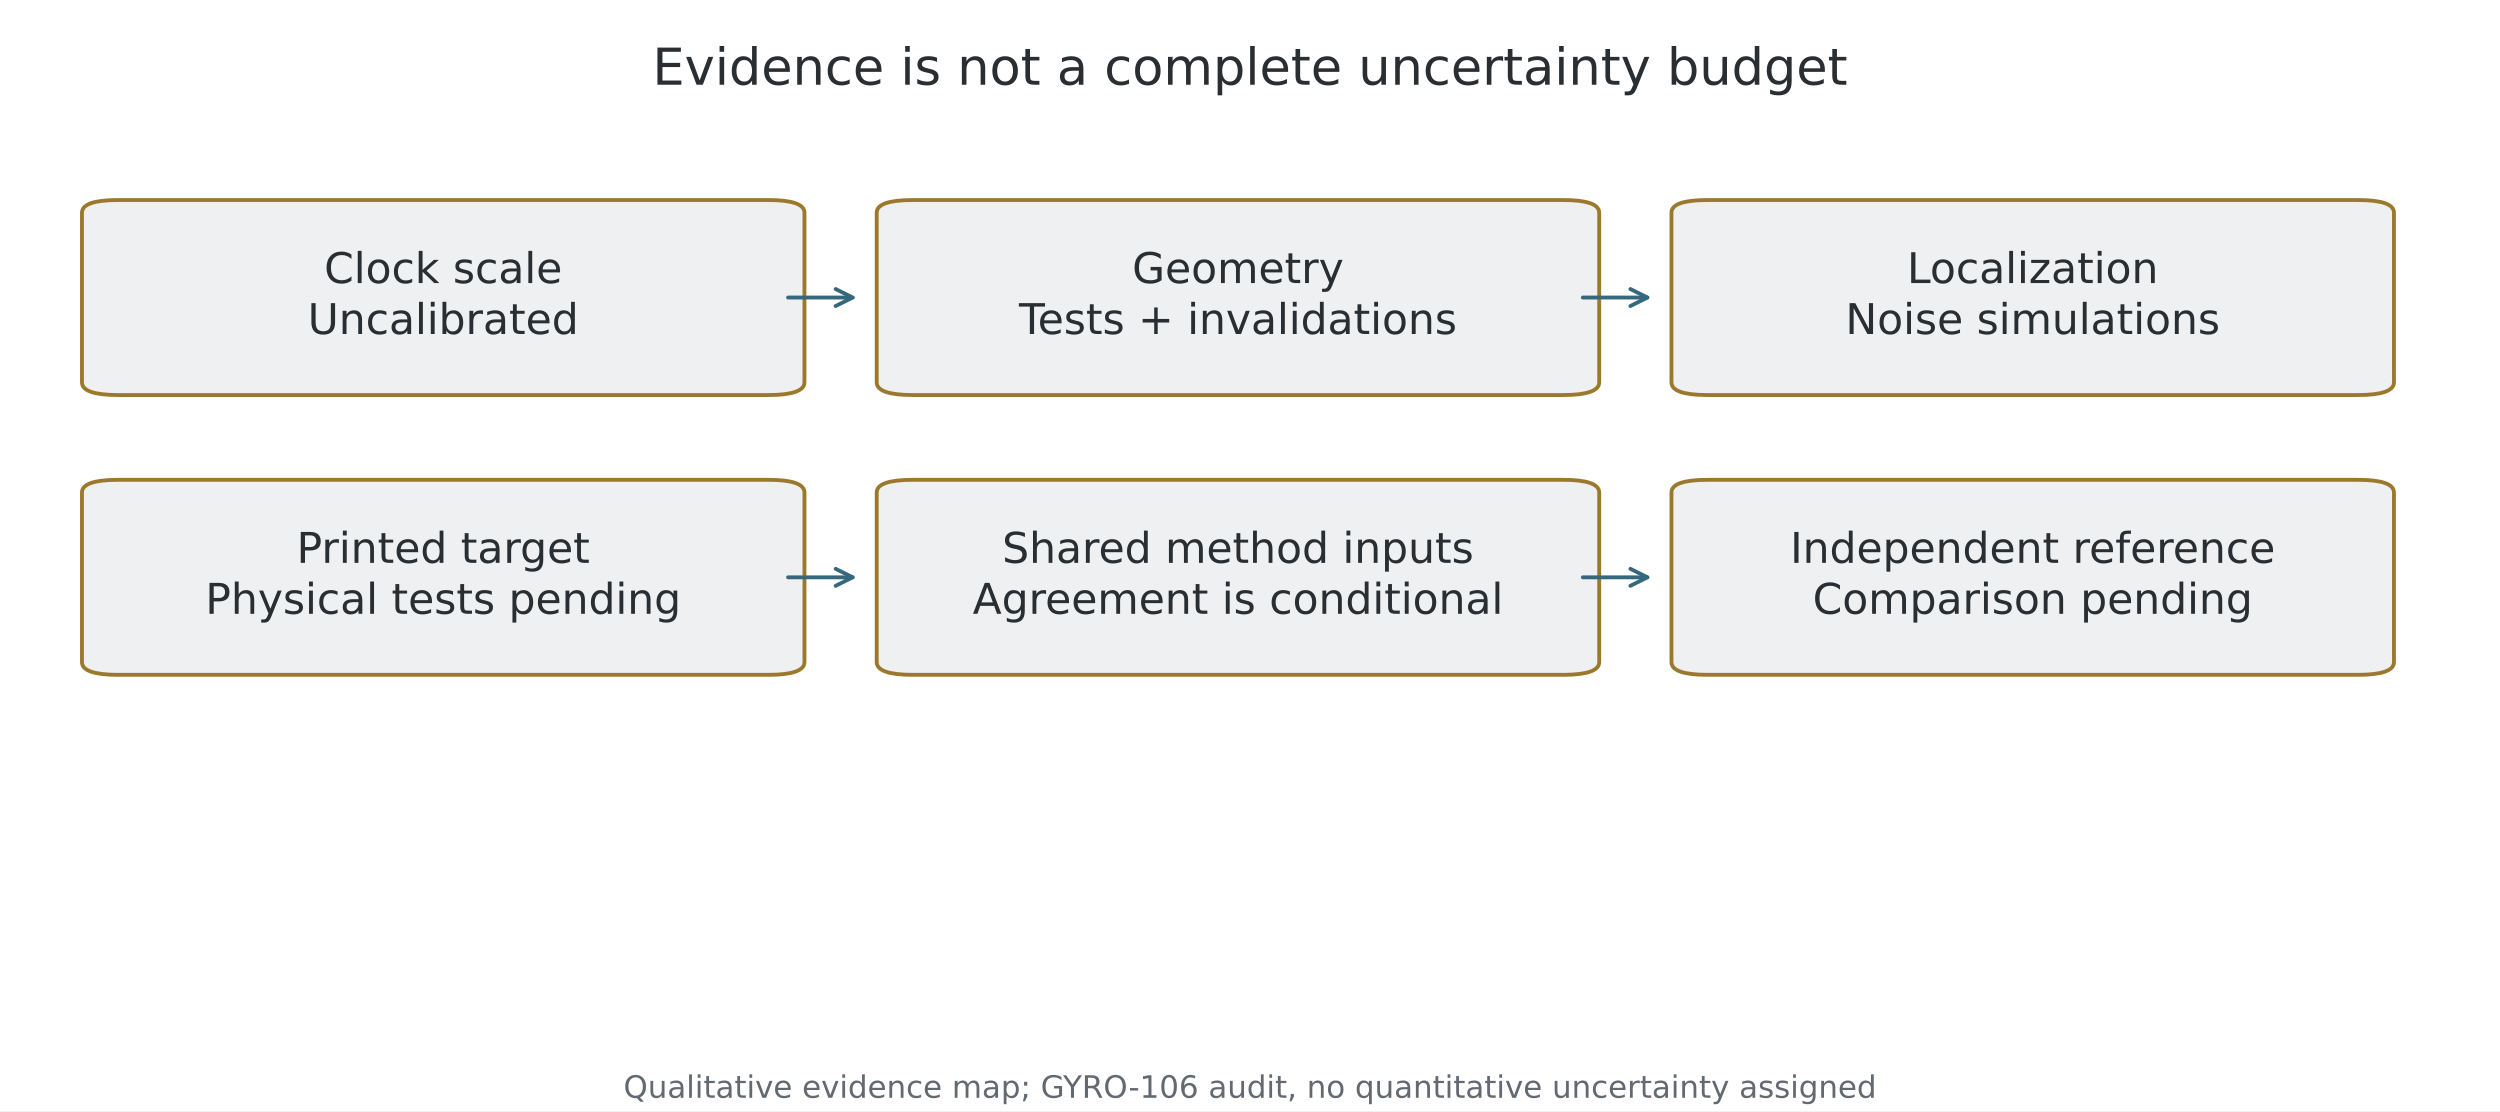
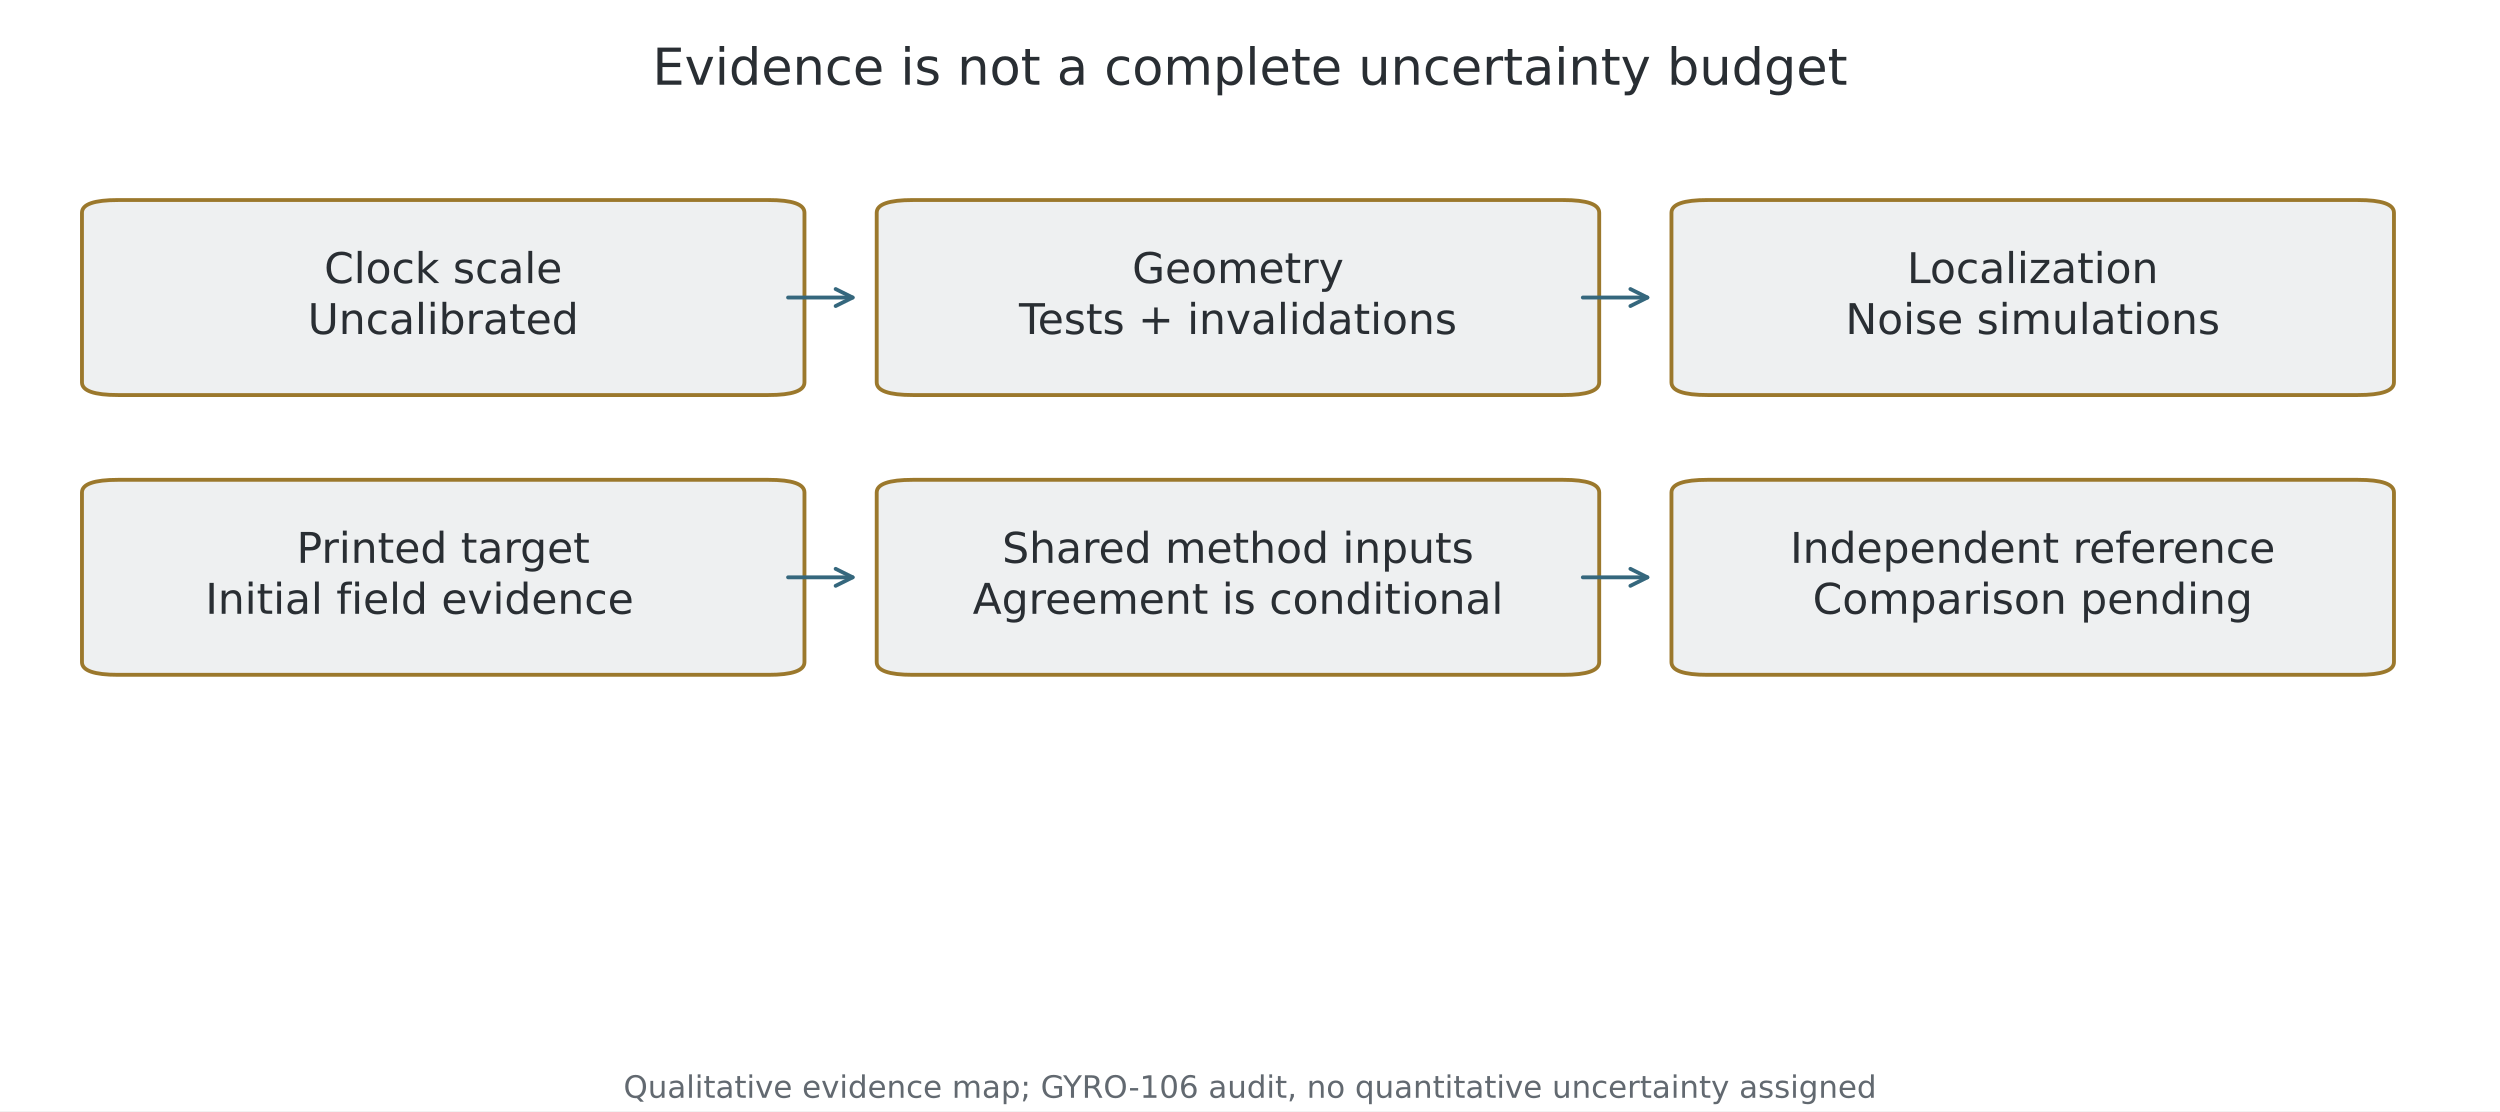
<svg xmlns="http://www.w3.org/2000/svg" width="648pt" height="288pt" viewBox="0 0 648 288" version="1.1">
  <defs>
    <style type="text/css">*{stroke-linejoin: round; stroke-linecap: butt}</style>
  </defs>
  <g id="figure_1">
    <g id="patch_1">
      <path d="M 0 288 L 648 288 L 648 0 L 0 0 z " style="fill: #ffffff" />
    </g>
    <g id="axes_1">
      <g id="patch_2">
        <path d="M 30.607 102.394 L 199.152 102.394 Q 208.516 102.394 208.516 99.098 L 208.516 55.146 Q 208.516 51.849 199.152 51.849 L 30.607 51.849 Q 21.244 51.849 21.244 55.146 L 21.244 99.098 Q 21.244 102.394 30.607 102.394 z " clip-path="url(#p61ef4672e0)" style="fill: #eef0f1; stroke: #9b782c; stroke-linejoin: miter" />
      </g>
      <g id="patch_3">
        <path d="M 236.606 102.394 L 405.151 102.394 Q 414.515 102.394 414.515 99.098 L 414.515 55.146 Q 414.515 51.849 405.151 51.849 L 236.606 51.849 Q 227.243 51.849 227.243 55.146 L 227.243 99.098 Q 227.243 102.394 236.606 102.394 z " clip-path="url(#p61ef4672e0)" style="fill: #eef0f1; stroke: #9b782c; stroke-linejoin: miter" />
      </g>
      <g id="patch_4">
        <path d="M 442.606 102.394 L 611.15 102.394 Q 620.514 102.394 620.514 99.098 L 620.514 55.146 Q 620.514 51.849 611.15 51.849 L 442.606 51.849 Q 433.242 51.849 433.242 55.146 L 433.242 99.098 Q 433.242 102.394 442.606 102.394 z " clip-path="url(#p61ef4672e0)" style="fill: #eef0f1; stroke: #9b782c; stroke-linejoin: miter" />
      </g>
      <g id="patch_5">
        <path d="M 30.607 174.915 L 199.152 174.915 Q 208.516 174.915 208.516 171.618 L 208.516 127.666 Q 208.516 124.37 199.152 124.37 L 30.607 124.37 Q 21.244 124.37 21.244 127.666 L 21.244 171.618 Q 21.244 174.915 30.607 174.915 z " clip-path="url(#p61ef4672e0)" style="fill: #eef0f1; stroke: #9b782c; stroke-linejoin: miter" />
      </g>
      <g id="patch_6">
        <path d="M 236.606 174.915 L 405.151 174.915 Q 414.515 174.915 414.515 171.618 L 414.515 127.666 Q 414.515 124.37 405.151 124.37 L 236.606 124.37 Q 227.243 124.37 227.243 127.666 L 227.243 171.618 Q 227.243 174.915 236.606 174.915 z " clip-path="url(#p61ef4672e0)" style="fill: #eef0f1; stroke: #9b782c; stroke-linejoin: miter" />
      </g>
      <g id="patch_7">
        <path d="M 442.606 174.915 L 611.15 174.915 Q 620.514 174.915 620.514 171.618 L 620.514 127.666 Q 620.514 124.37 611.15 124.37 L 442.606 124.37 Q 433.242 124.37 433.242 127.666 L 433.242 171.618 Q 433.242 174.915 442.606 174.915 z " clip-path="url(#p61ef4672e0)" style="fill: #eef0f1; stroke: #9b782c; stroke-linejoin: miter" />
      </g>
      <g id="text_1">
        <text style="font-size: 11px; font-family: 'DejaVu Sans'; fill: #292e33" transform="translate(84.01687 73.37795)">Clock scale</text>
        <text style="font-size: 11px; font-family: 'DejaVu Sans'; fill: #292e33" transform="translate(79.76296 86.58096)">Uncalibrated</text>
      </g>
      <g id="patch_8">
        <path d="M 204.271 77.122 Q 213.195 77.122 221.002 77.122 " style="fill: none; stroke: #35677d; stroke-linecap: round" />
        <path d="M 216.602 74.922 L 221.002 77.122 L 216.602 79.322 " style="fill: none; stroke: #35677d; stroke-linecap: round" />
      </g>
      <g id="text_2">
        <text style="font-size: 11px; font-family: 'DejaVu Sans'; fill: #292e33" transform="translate(293.4536 73.37752)">Geometry</text>
        <text style="font-size: 11px; font-family: 'DejaVu Sans'; fill: #292e33" transform="translate(264.1205 86.58053)">Tests + invalidations</text>
      </g>
      <g id="patch_9">
        <path d="M 410.27 77.122 Q 419.195 77.122 427.001 77.122 " style="fill: none; stroke: #35677d; stroke-linecap: round" />
        <path d="M 422.601 74.922 L 427.001 77.122 L 422.601 79.322 " style="fill: none; stroke: #35677d; stroke-linecap: round" />
      </g>
      <g id="text_3">
        <text style="font-size: 11px; font-family: 'DejaVu Sans'; fill: #292e33" transform="translate(494.3017 73.37795)">Localization</text>
        <text style="font-size: 11px; font-family: 'DejaVu Sans'; fill: #292e33" transform="translate(478.3379 86.58096)">Noise simulations</text>
      </g>
      <g id="text_4">
        <text style="font-size: 11px; font-family: 'DejaVu Sans'; fill: #292e33" transform="translate(76.88147 145.8987)">Printed target</text>
-         <text style="font-size: 11px; font-family: 'DejaVu Sans'; fill: #292e33" transform="translate(53.22546 159.1018)">Physical tests pending</text>
+         <text style="font-size: 11px; font-family: 'DejaVu Sans'; fill: #292e33" transform="translate(53.22546 159.1018)">Initial field evidence</text>
      </g>
      <g id="patch_10">
        <path d="M 204.271 149.642 Q 213.195 149.642 221.002 149.642 " style="fill: none; stroke: #35677d; stroke-linecap: round" />
        <path d="M 216.602 147.442 L 221.002 149.642 L 216.602 151.842 " style="fill: none; stroke: #35677d; stroke-linecap: round" />
      </g>
      <g id="text_5">
        <text style="font-size: 11px; font-family: 'DejaVu Sans'; fill: #292e33" transform="translate(259.7669 145.8987)">Shared method inputs</text>
        <text style="font-size: 11px; font-family: 'DejaVu Sans'; fill: #292e33" transform="translate(252.1159 159.1018)">Agreement is conditional</text>
      </g>
      <g id="patch_11">
        <path d="M 410.27 149.642 Q 419.195 149.642 427.001 149.642 " style="fill: none; stroke: #35677d; stroke-linecap: round" />
        <path d="M 422.601 147.442 L 427.001 149.642 L 422.601 151.842 " style="fill: none; stroke: #35677d; stroke-linecap: round" />
      </g>
      <g id="text_6">
        <text style="font-size: 11px; font-family: 'DejaVu Sans'; fill: #292e33" transform="translate(464.0044 145.8987)">Independent reference</text>
        <text style="font-size: 11px; font-family: 'DejaVu Sans'; fill: #292e33" transform="translate(469.8413 159.1018)">Comparison pending</text>
      </g>
      <g id="text_7">
        <text style="font-size: 13.2px; font-family: 'DejaVu Sans'; text-anchor: middle; fill: #292e33" x="324" y="21.96" transform="rotate(-0 324 21.96)">Evidence is not a complete uncertainty budget</text>
      </g>
    </g>
    <g id="text_8">
      <text style="font-size: 8px; font-family: 'DejaVu Sans'; text-anchor: middle; fill: #626970" x="324" y="284.544" transform="rotate(-0 324 284.544)">Qualitative evidence map; GYRO-106 audit, no quantitative uncertainty assigned</text>
    </g>
  </g>
  <defs>
    <clipPath id="p61ef4672e0">
      <rect x="11.88" y="41.96" width="624.24" height="219.76" />
    </clipPath>
  </defs>
</svg>
